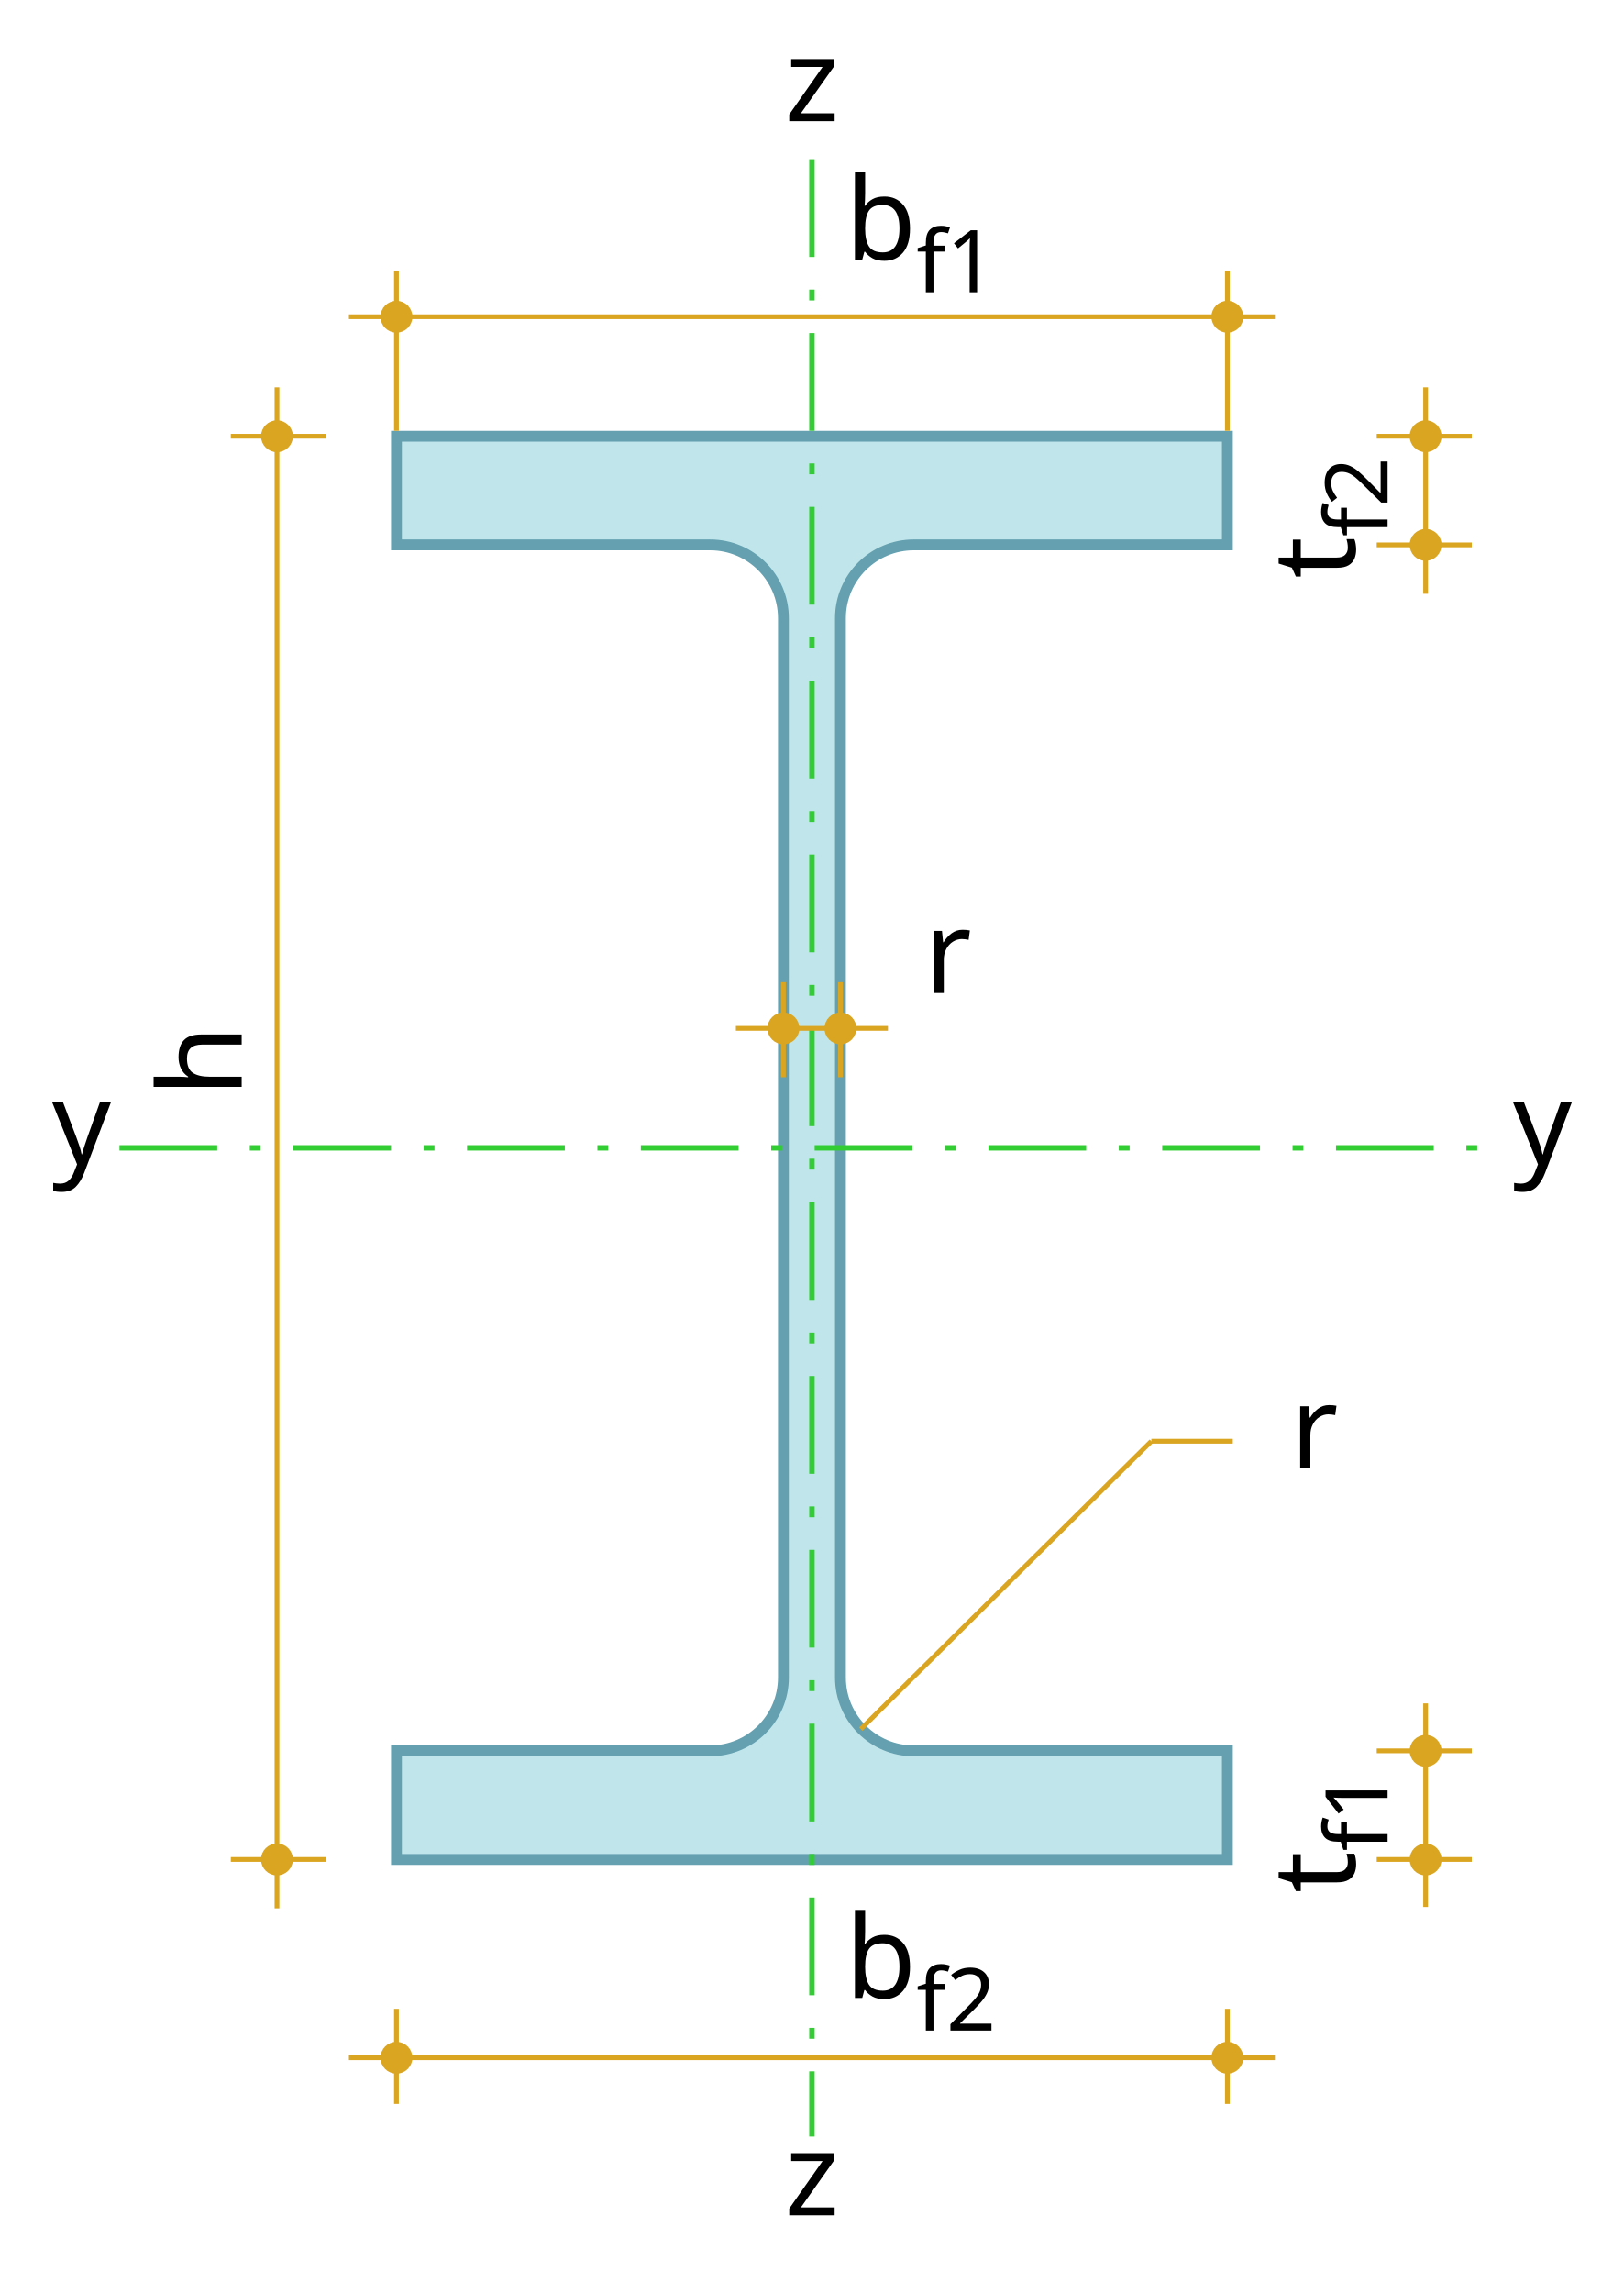
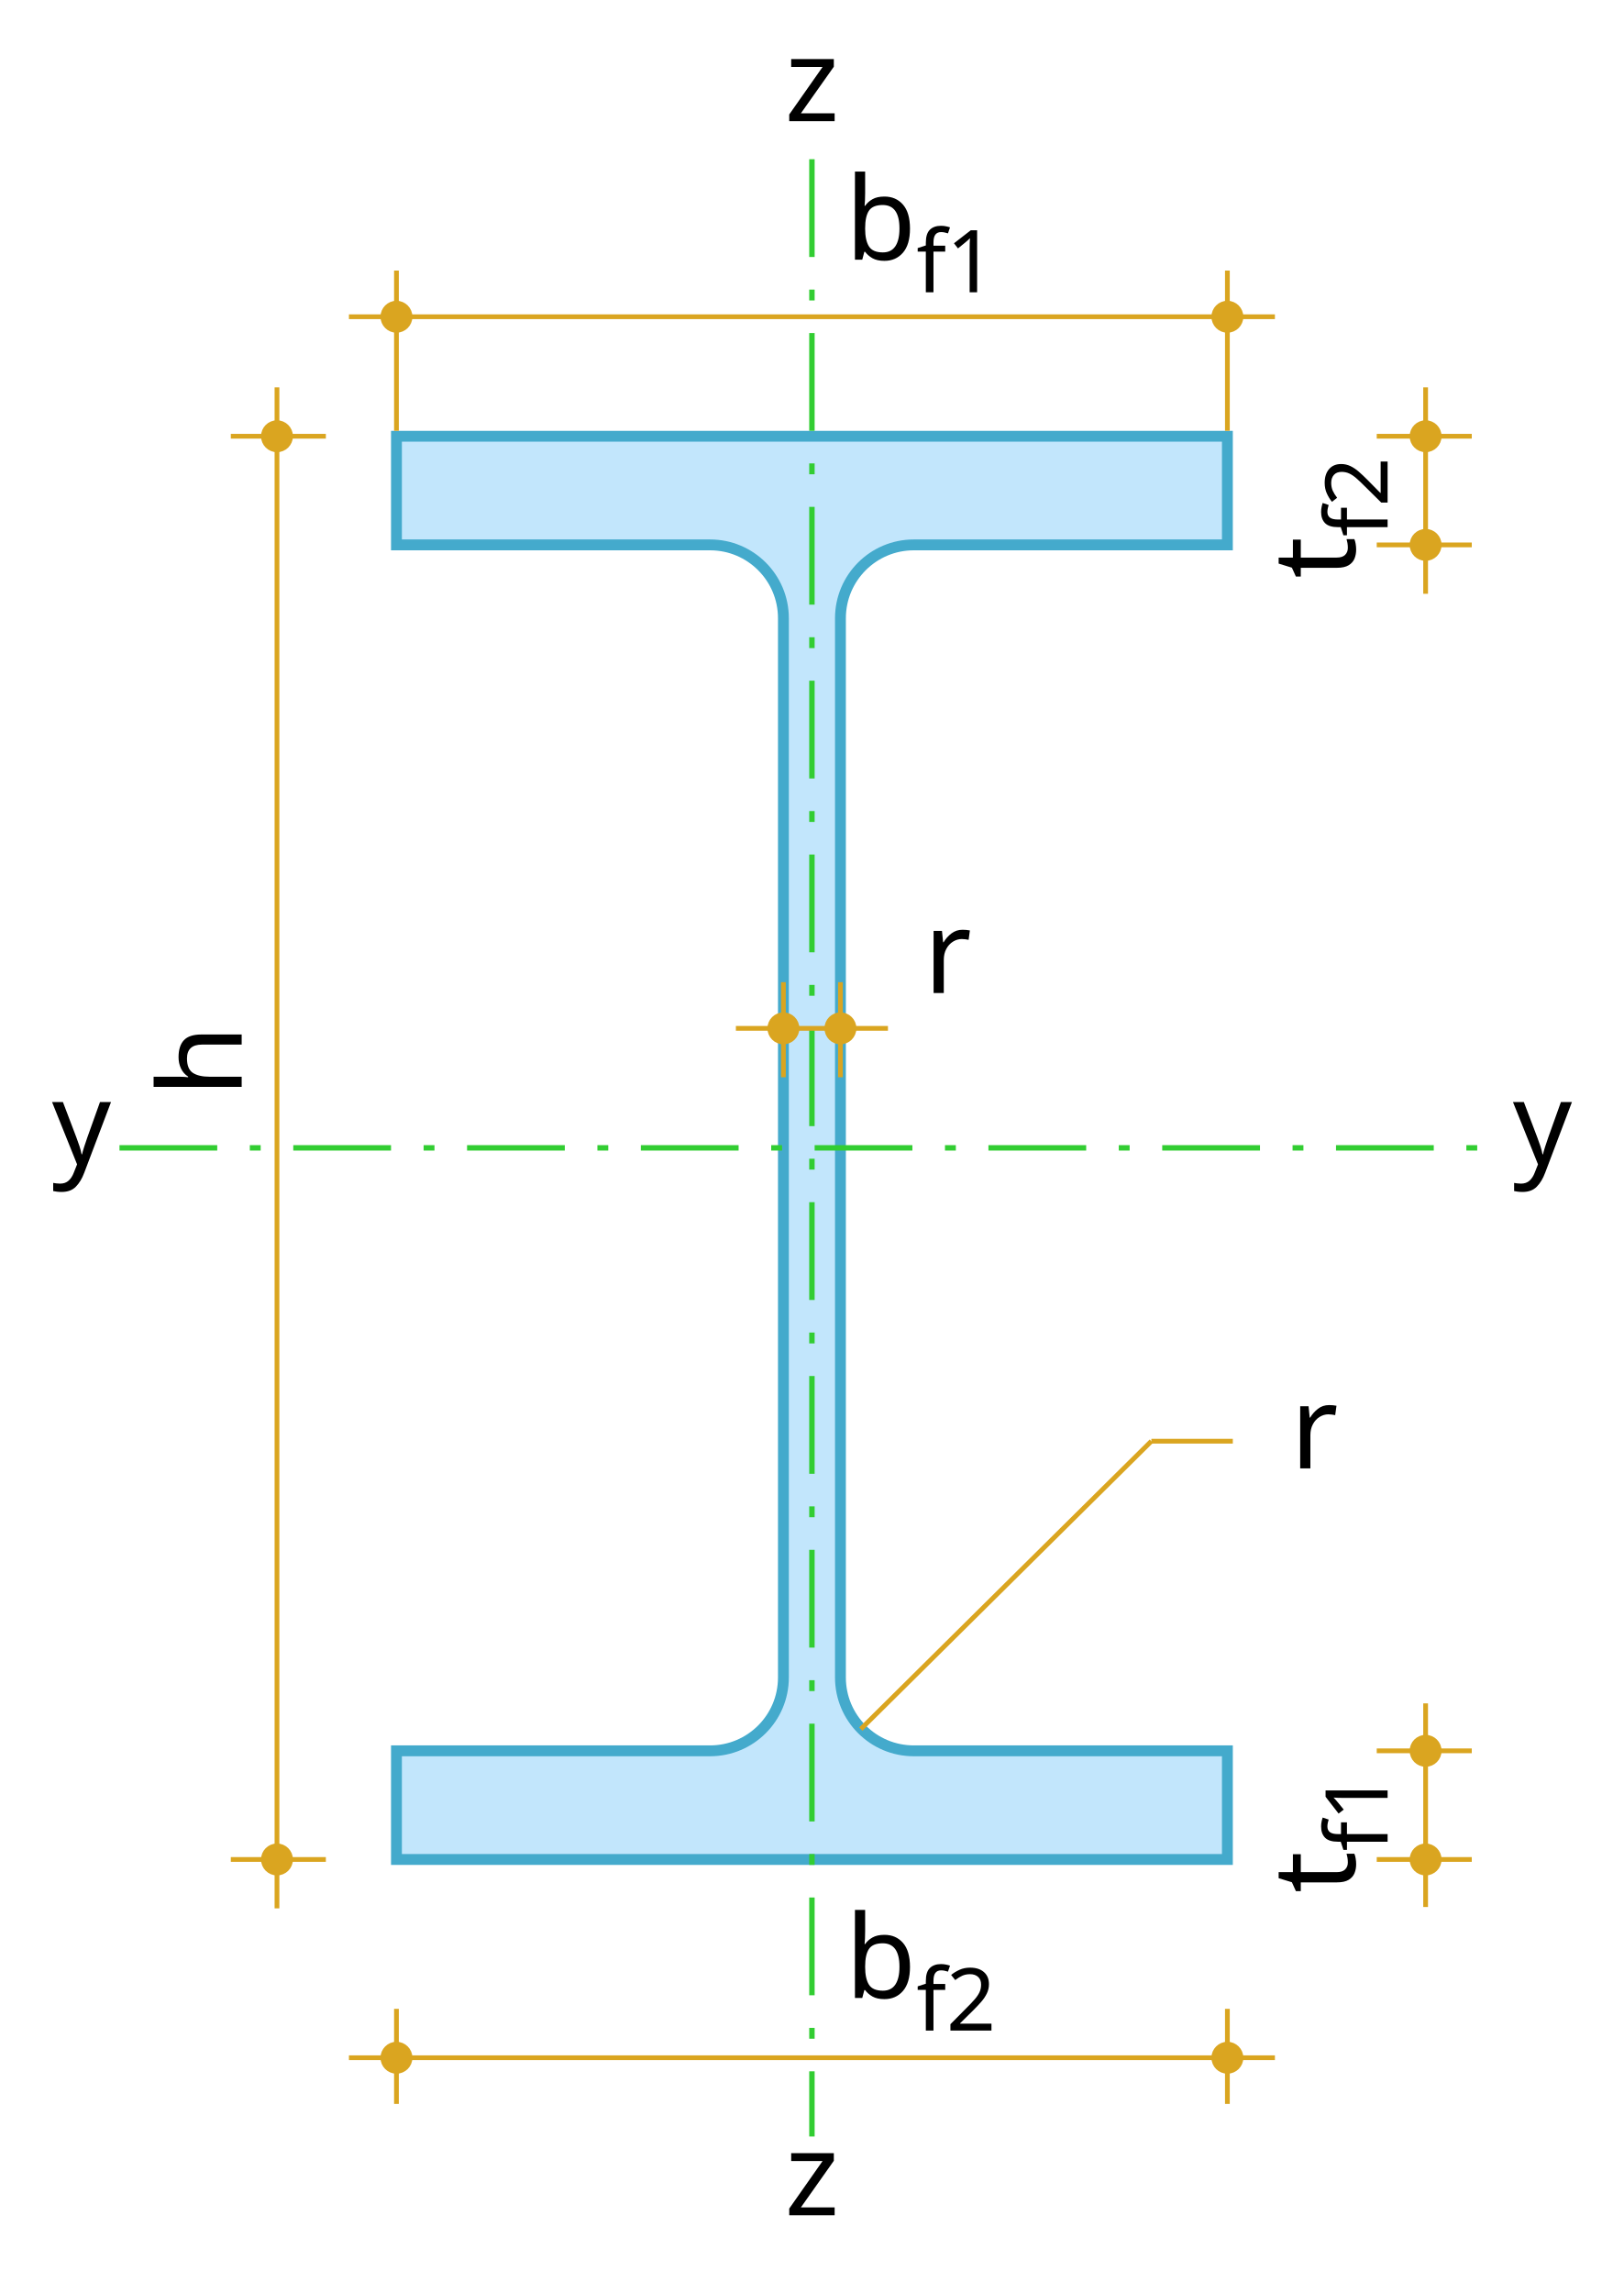
<svg xmlns="http://www.w3.org/2000/svg" width="170pt" height="240pt" viewBox="-299 -146 598 815" style="font-size:32pt; font-family:Segoe UI;">
  <style>
.dim {stroke:goldenrod; stroke-width:1.75; fill:goldenrod;}
.axis {stroke-dasharray:36,12,4,12; stroke:limegreen; stroke-width:2;}
</style>
-   <path d="M-153,0H153V40H37.5A27,27 0 0 0 10.5,67V457A27,27 0 0 0 37.5,484H153V524H-153V484H-37.5A27,27 0 0 0 -10.5,457V67A27,27 0 0 0 -37.5,40H-153Z" fill="powderblue" fill-opacity="0.8" stroke="#64A0B0" stroke-width="4" />
+   <path d="M-153,0H153V40H37.5A27,27 0 0 0 10.5,67V457A27,27 0 0 0 37.5,484H153V524H-153V484H-37.5A27,27 0 0 0 -10.5,457V67A27,27 0 0 0 -37.5,40H-153Z" fill="LightSkyBlue" fill-opacity="0.5" stroke="#4ac" stroke-width="4" />
  <line x1="-255" y1="262" x2="255" y2="262" class="axis" />
  <text x="-269" y="268" text-anchor="middle">y</text>
  <text x="269" y="268" text-anchor="middle">y</text>
  <line x1="0" y1="-102" x2="0" y2="626" class="axis" />
  <text x="0" y="-116" text-anchor="middle">z</text>
  <text x="0" y="655" text-anchor="middle">z</text>
  <line x1="-214" y1="0" x2="-179" y2="0" class="dim" />
  <line x1="-214" y1="524" x2="-179" y2="524" class="dim" />
  <line x1="-197" y1="-18" x2="-197" y2="542" class="dim" />
  <circle cx="-197" cy="0" r="5" class="dim" />
  <circle cx="-197" cy="524" r="5" class="dim" />
  <text x="-210" y="230" text-anchor="middle" transform="rotate(-90,-210,230)">h</text>
  <line x1="208" y1="0" x2="243" y2="0" class="dim" />
  <line x1="208" y1="40" x2="243" y2="40" class="dim" />
  <line x1="226" y1="-18" x2="226" y2="58" class="dim" />
  <circle cx="226" cy="0" r="5" class="dim" />
  <circle cx="226" cy="40" r="5" class="dim" />
  <text x="200" y="30" text-anchor="middle" transform="rotate(-90,200,30)">t<tspan dy="12" style="font-size:24pt;"> f2</tspan>
  </text>
  <line x1="208" y1="484" x2="243" y2="484" class="dim" />
  <line x1="208" y1="524" x2="243" y2="524" class="dim" />
  <line x1="226" y1="466.53" x2="226" y2="541.5" class="dim" />
  <circle cx="226" cy="484" r="5" class="dim" />
  <circle cx="226" cy="524" r="5" class="dim" />
  <text x="200" y="514" text-anchor="middle" transform="rotate(-90,200,514)">t<tspan dy="12" style="font-size:24pt;"> f1</tspan>
  </text>
  <line x1="-153" y1="579" x2="-153" y2="614" class="dim" />
  <line x1="153" y1="579" x2="153" y2="614" class="dim" />
  <line x1="-170.5" y1="597" x2="170.5" y2="597" class="dim" />
  <circle cx="153" cy="597" r="5" class="dim" />
  <circle cx="-153" cy="597" r="5" class="dim" />
  <text x="40" y="575" text-anchor="middle">b<tspan dy="12" style="font-size:24pt;"> f2</tspan>
  </text>
  <line x1="-153" y1="-61" x2="-153" y2="-2" class="dim" />
  <line x1="153" y1="-61" x2="153" y2="-2" class="dim" />
  <line x1="-170.5" y1="-44" x2="170.5" y2="-44" class="dim" />
  <circle cx="153" cy="-44" r="5" class="dim" />
  <circle cx="-153" cy="-44" r="5" class="dim" />
  <text x="40" y="-65" text-anchor="middle">b<tspan dy="12" style="font-size:24pt;"> f1</tspan>
  </text>
  <line x1="-10.5" y1="201" x2="-10.5" y2="236" class="dim" />
  <line x1="10.5" y1="201" x2="10.5" y2="236" class="dim" />
  <line x1="-28" y1="218" x2="28" y2="218" class="dim" />
  <circle cx="10.5" cy="218" r="5" class="dim" />
  <circle cx="-10.5" cy="218" r="5" class="dim" />
  <text x="50" y="205" text-anchor="middle">r</text>
  <line x1="18" y1="476" x2="125" y2="370" class="dim" />
  <line x1="125" y1="370" x2="155" y2="370" class="dim" />
  <text x="185" y="380" text-anchor="middle">r</text>
</svg>
